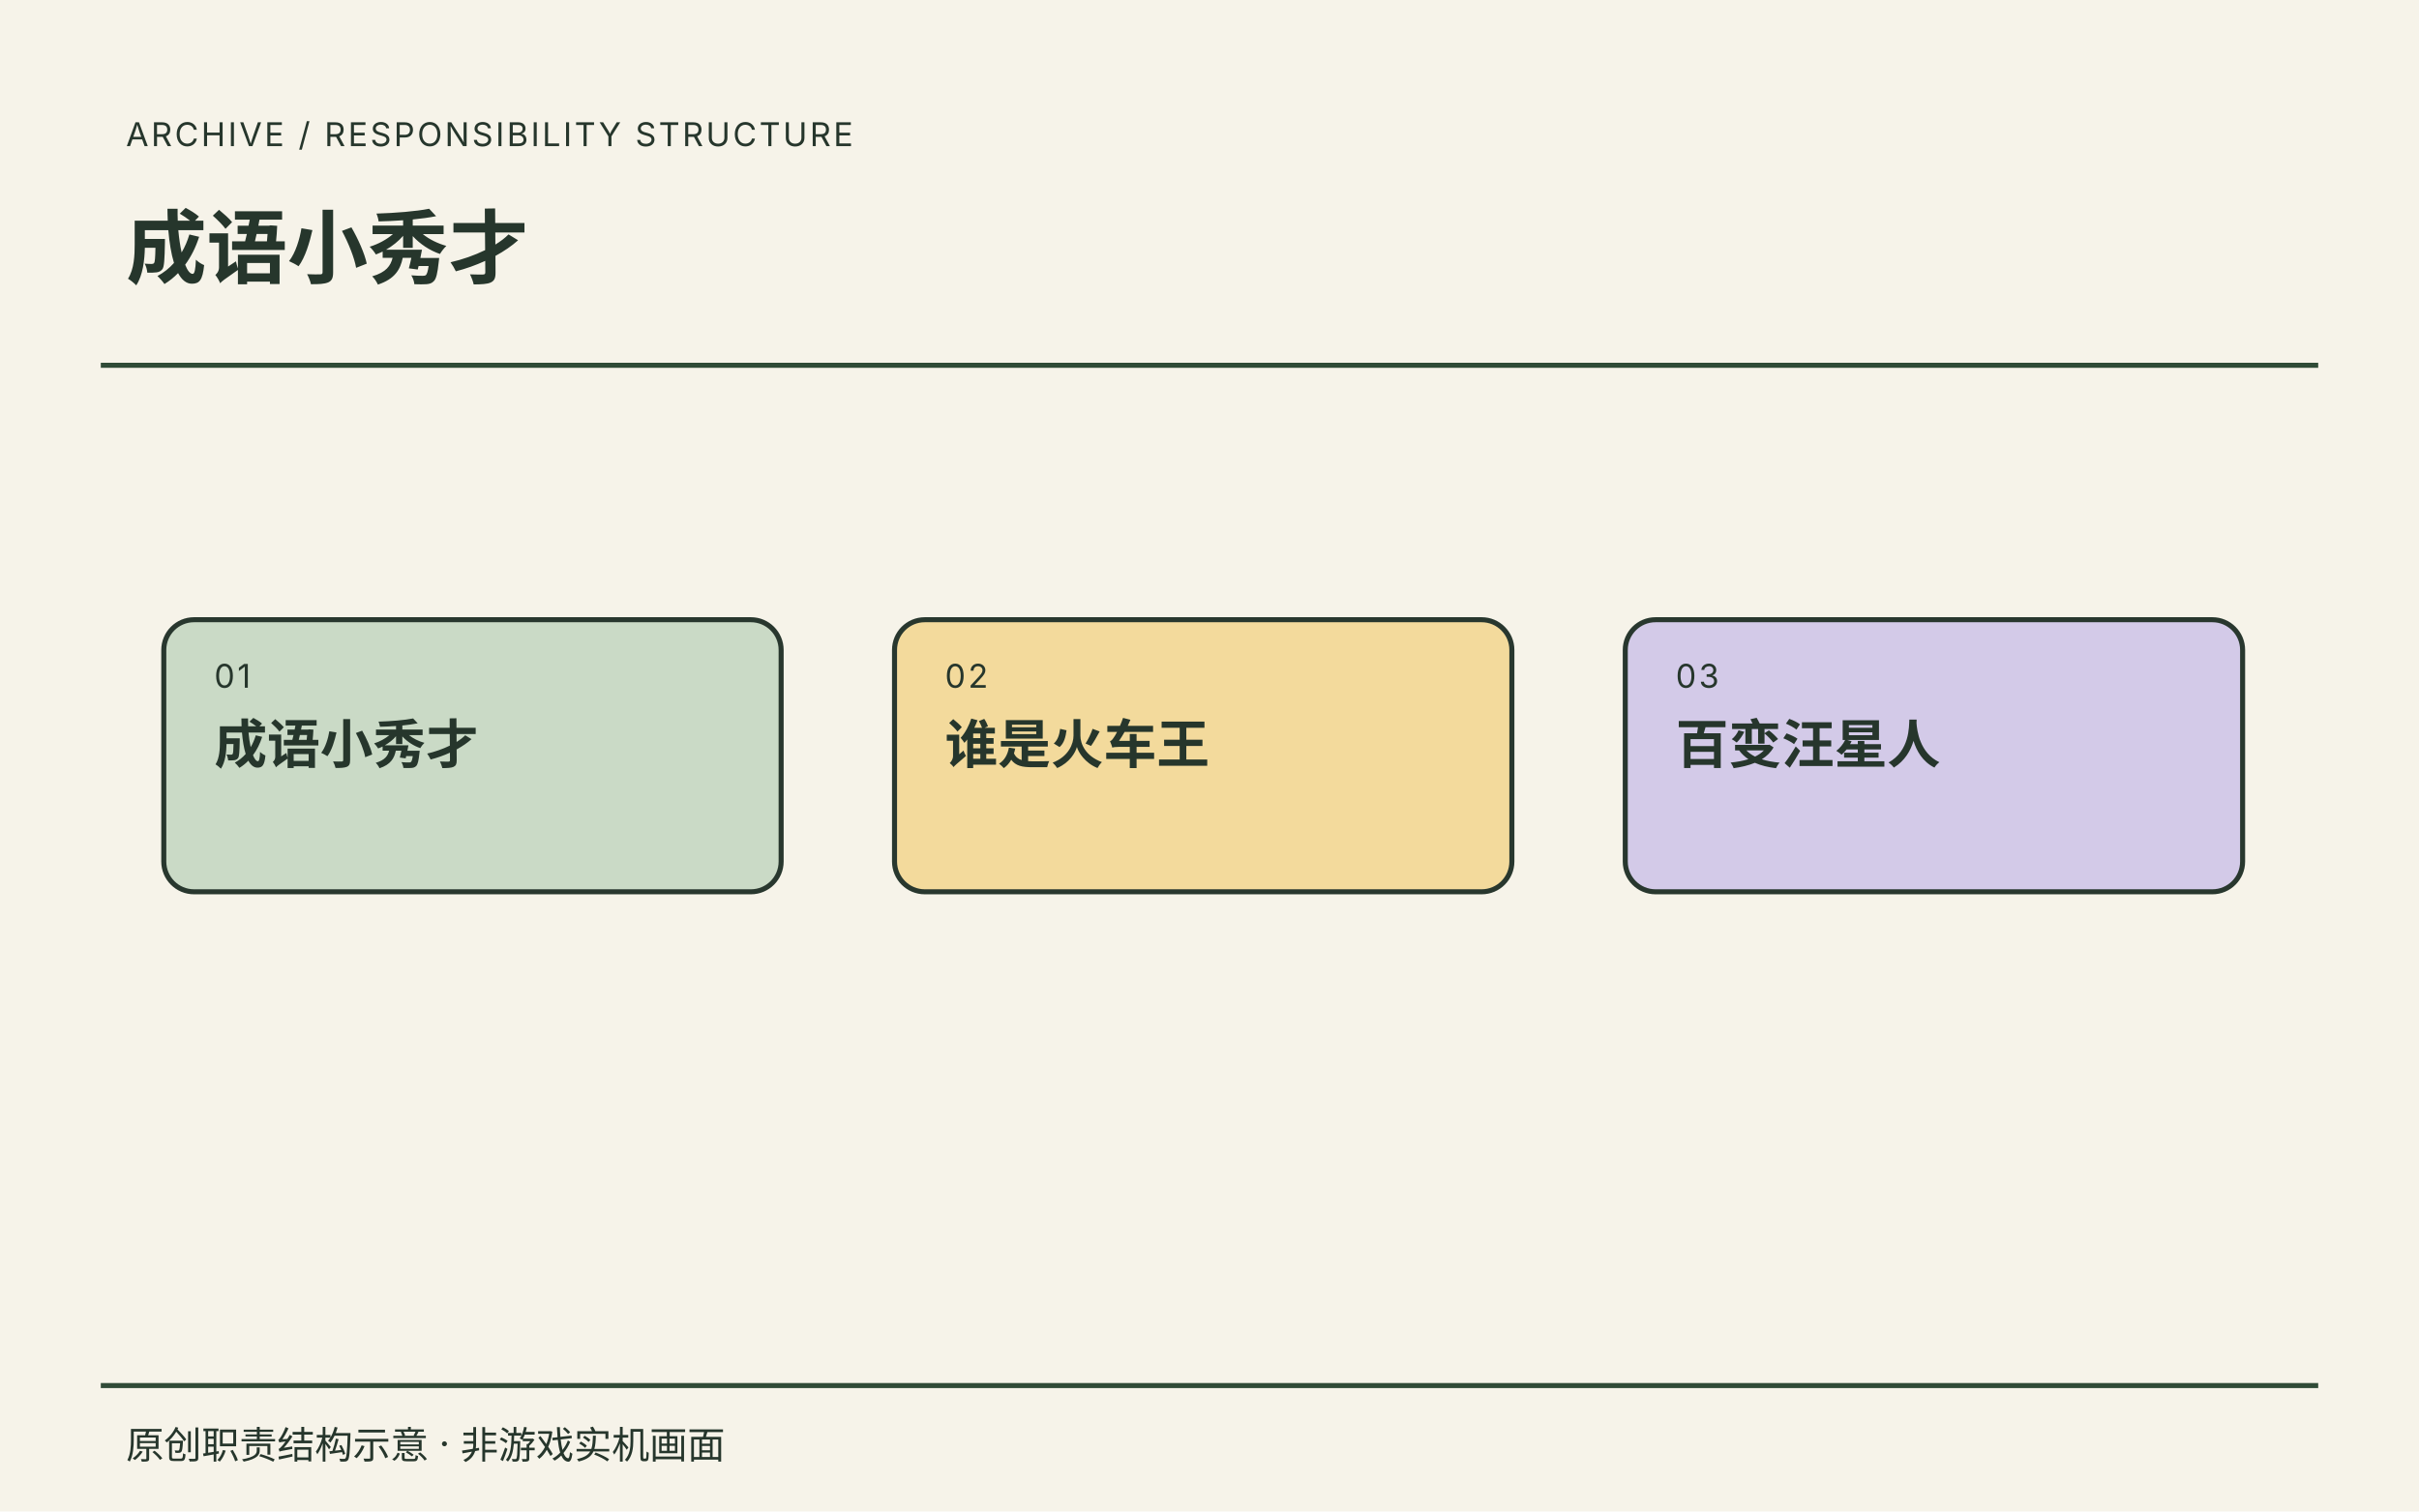
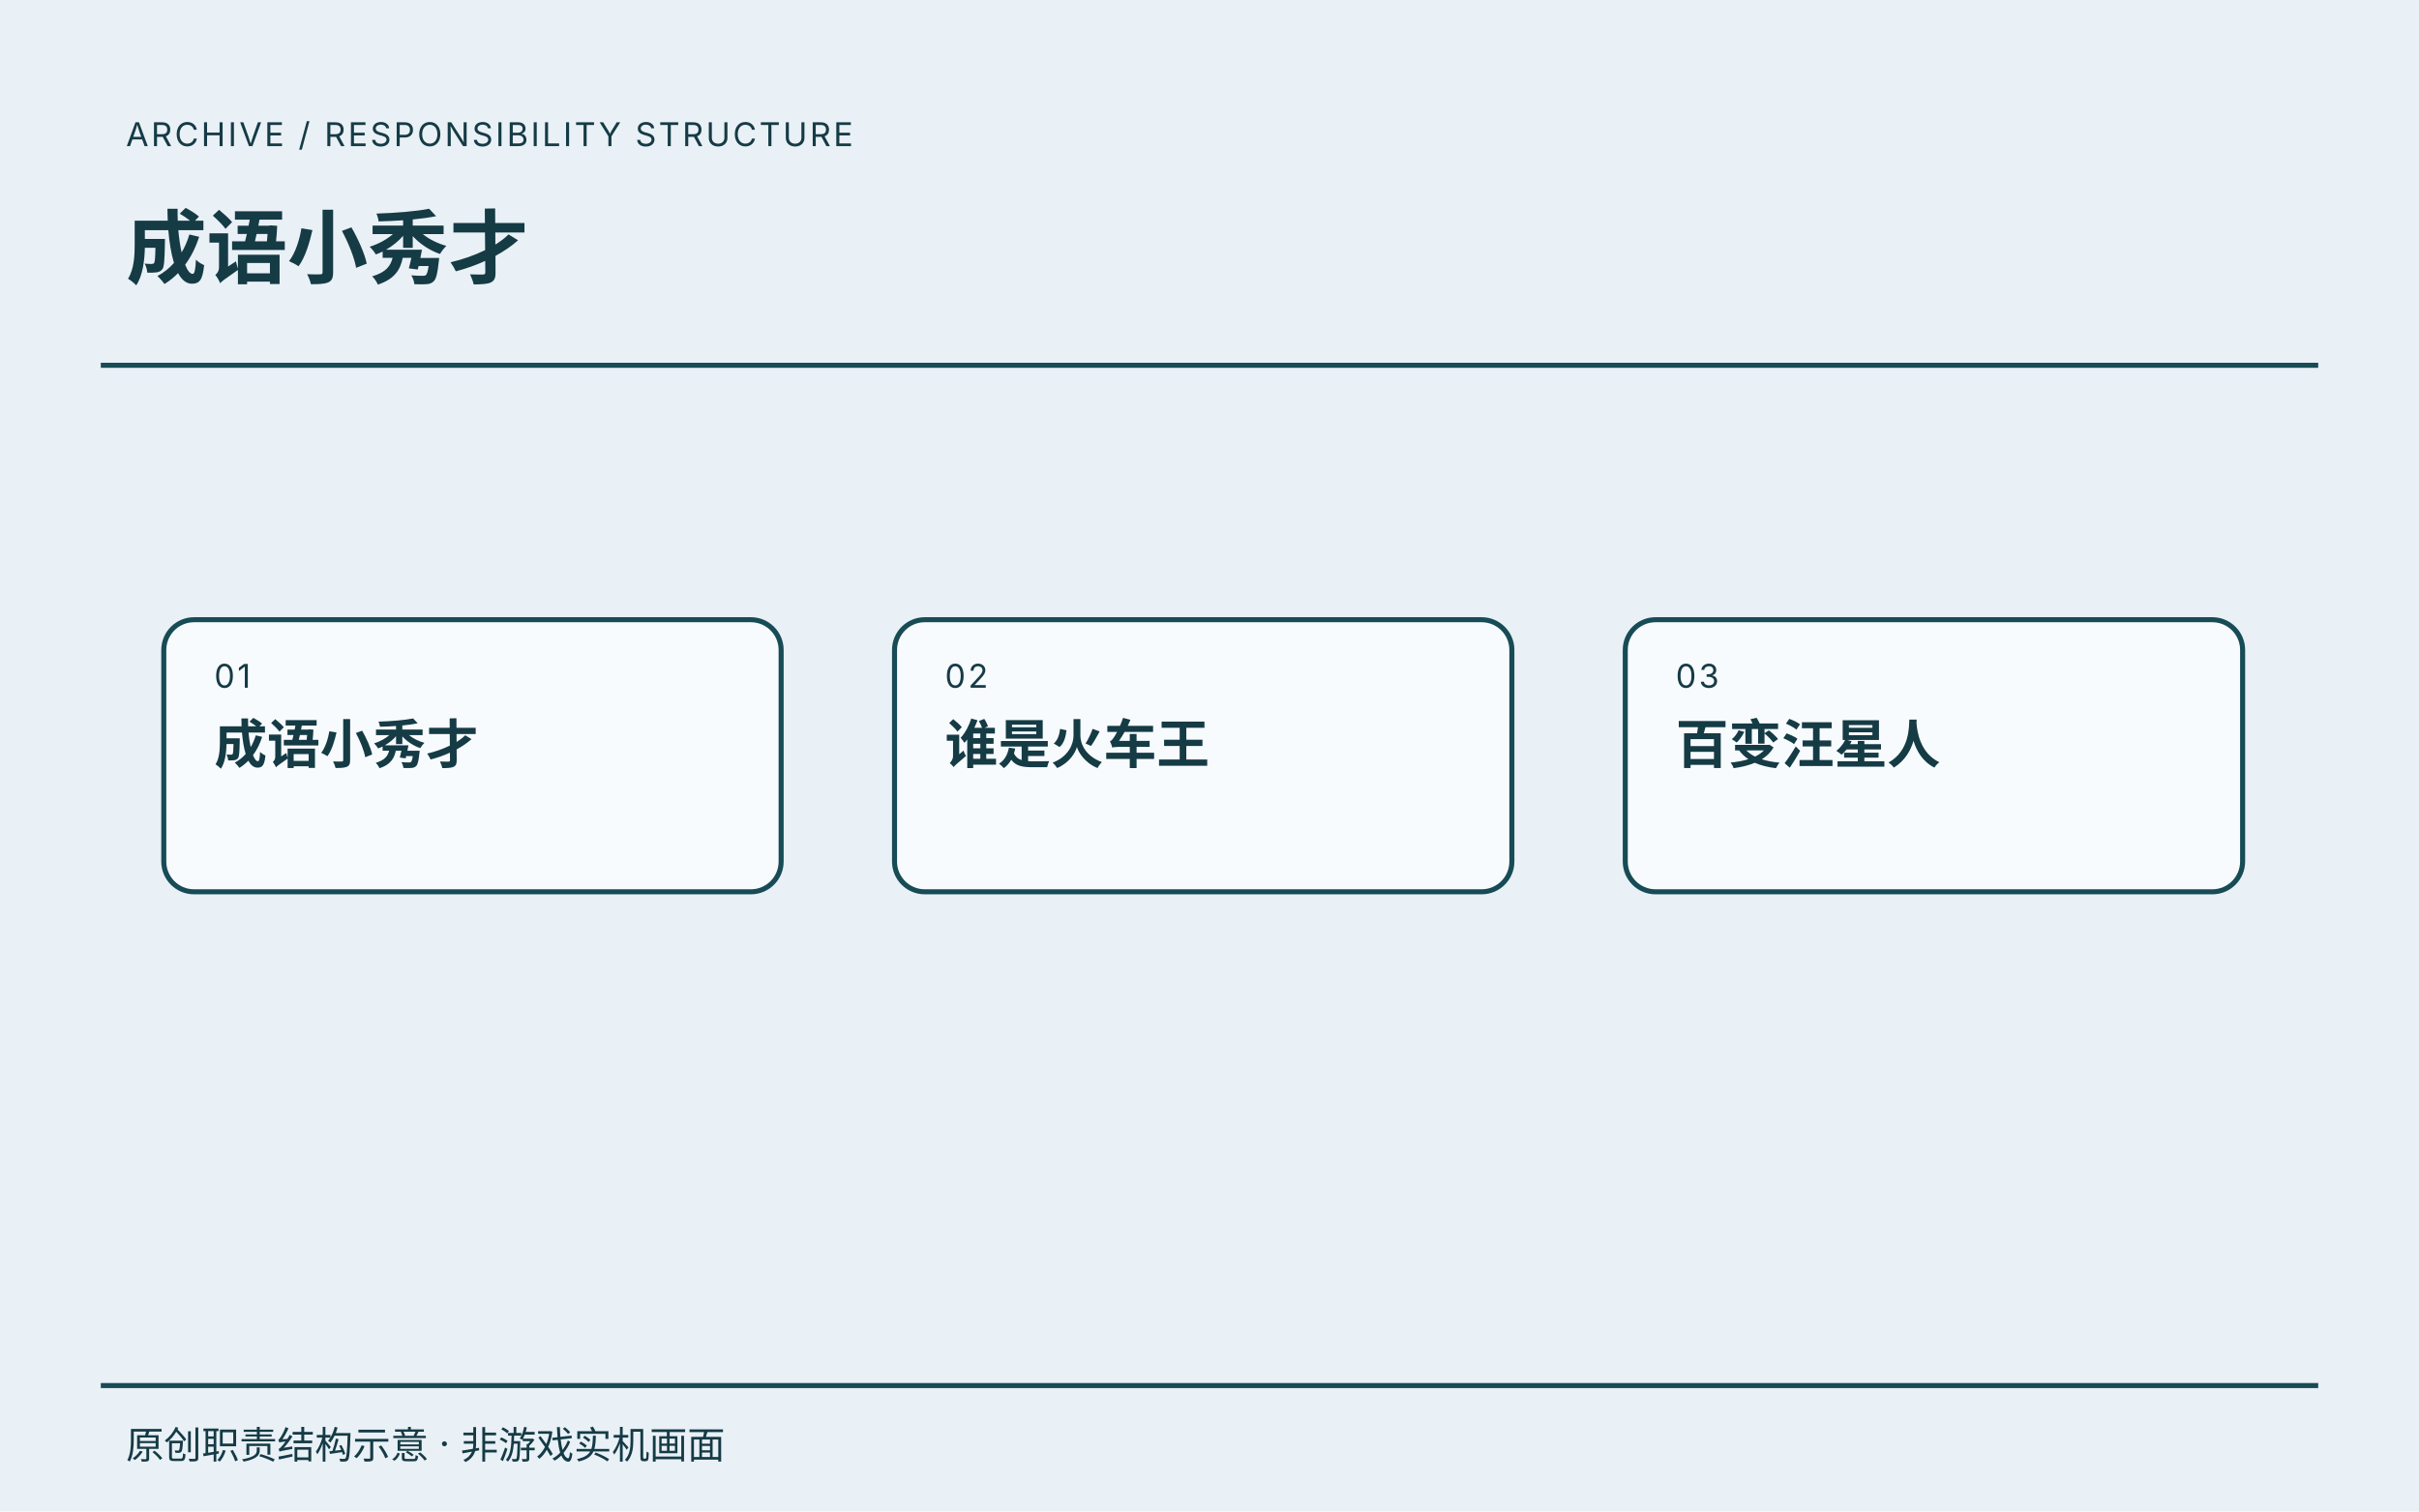
<svg xmlns="http://www.w3.org/2000/svg" width="960" height="600" viewBox="0 0 960 600">
-   <style>text{font-family:system-ui,-apple-system,'Microsoft YaHei',sans-serif;fill:#26362c}.title{font-size:32px;font-weight:700}.node{font-size:21px;font-weight:600}.number{font-size:13px;letter-spacing:1px}.caption{font-size:15px}</style>
-   <rect width="960" height="600" fill="#f6f3e9" />
-   <path d="M40 145H920M40 550H920" stroke="#304b37" stroke-width="2" />
+   <style>text{font-family:system-ui,-apple-system,'Microsoft YaHei',sans-serif;fill:#153b45}.title{font-size:32px;font-weight:700}.node{font-size:21px;font-weight:600}.number{font-size:13px;letter-spacing:1px}.caption{font-size:15px}</style>
+   <rect width="960" height="600" fill="#e9f0f6" />
+   <path d="M40 145H920M40 550H920" stroke="#174b55" stroke-width="2" />
  <text x="50" y="58" class="number">ARCHIVE / RESPONSIBILITY STRUCTURE</text>
  <text x="50" y="110" class="title">
    <tspan x="50" dy="0">成语小秀才</tspan>
  </text>
  <g>
-     <rect x="65" y="246" width="245" height="108" rx="12" fill="#cadac6" stroke="#28372e" stroke-width="2" />
+     <rect x="65" y="246" width="245" height="108" rx="12" fill="#f8fbfe" stroke="#174b55" stroke-width="2" />
    <text x="85" y="273" class="number">01</text>
    <text x="85" y="303" class="node">
      <tspan x="85" dy="0">成语小秀才</tspan>
    </text>
  </g>
  <g>
-     <rect x="355" y="246" width="245" height="108" rx="12" fill="#f3da9c" stroke="#28372e" stroke-width="2" />
+     <rect x="355" y="246" width="245" height="108" rx="12" fill="#f8fbfe" stroke="#174b55" stroke-width="2" />
    <text x="375" y="273" class="number">02</text>
    <text x="375" y="303" class="node">
      <tspan x="375" dy="0">谁是火车王</tspan>
    </text>
  </g>
  <g>
-     <rect x="645" y="246" width="245" height="108" rx="12" fill="#d3cae8" stroke="#28372e" stroke-width="2" />
+     <rect x="645" y="246" width="245" height="108" rx="12" fill="#f8fbfe" stroke="#174b55" stroke-width="2" />
    <text x="665" y="273" class="number">03</text>
    <text x="665" y="303" class="node">
      <tspan x="665" dy="0">百变汪星人</tspan>
    </text>
  </g>
  <text x="50" y="579" class="caption">原创职责结构示意 · 非游戏实机画面</text>
</svg>
